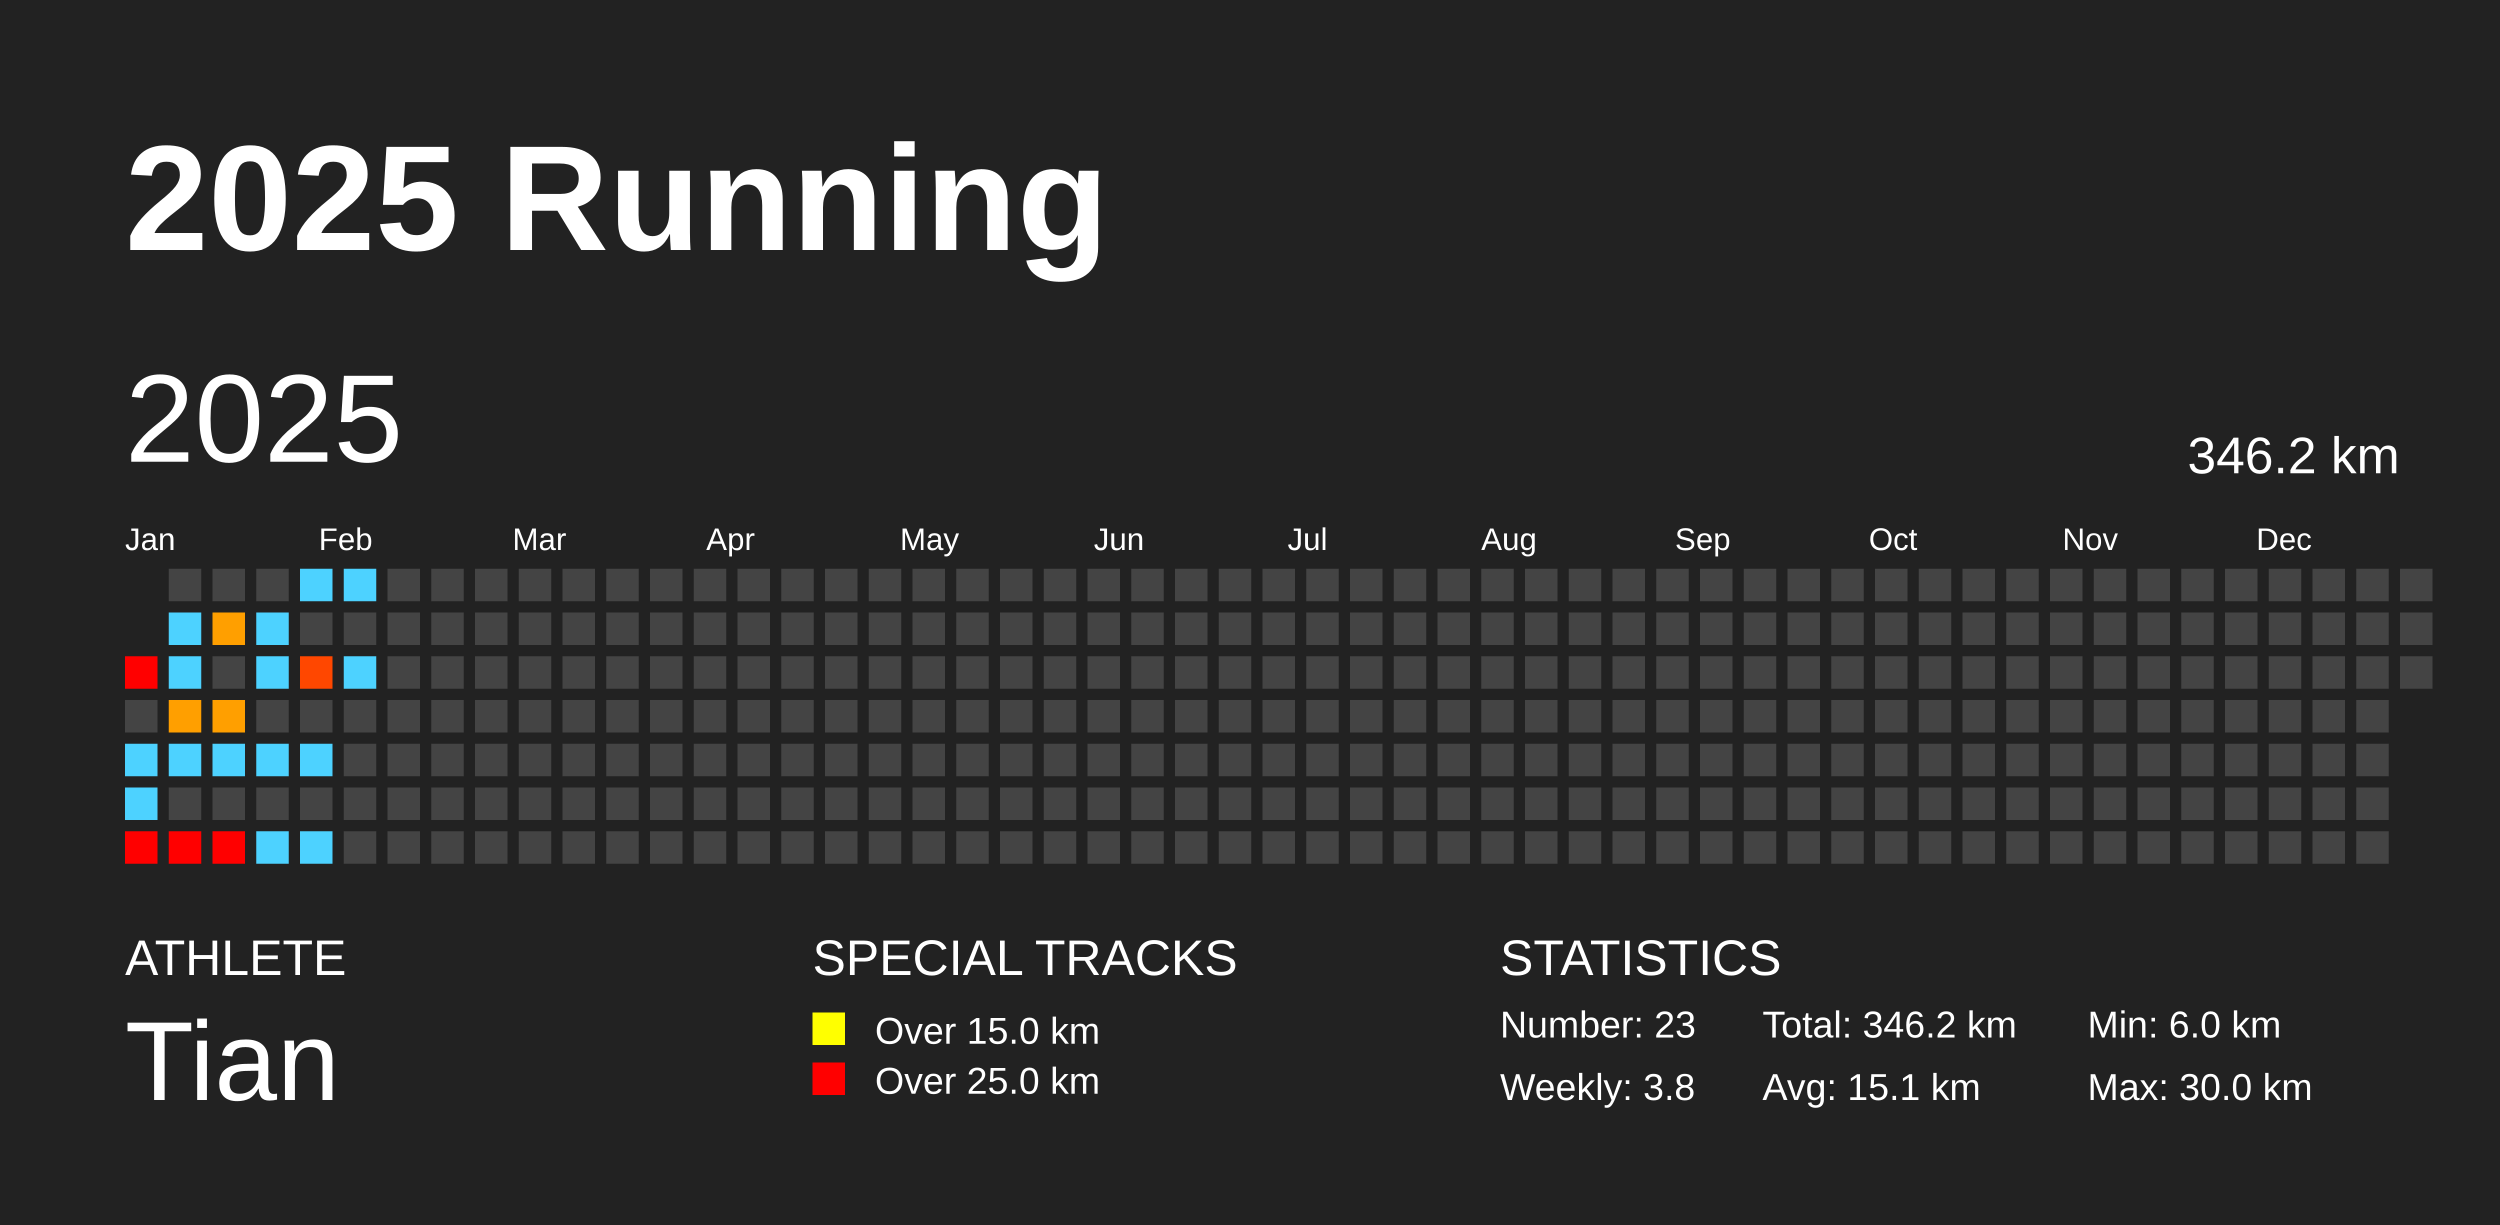
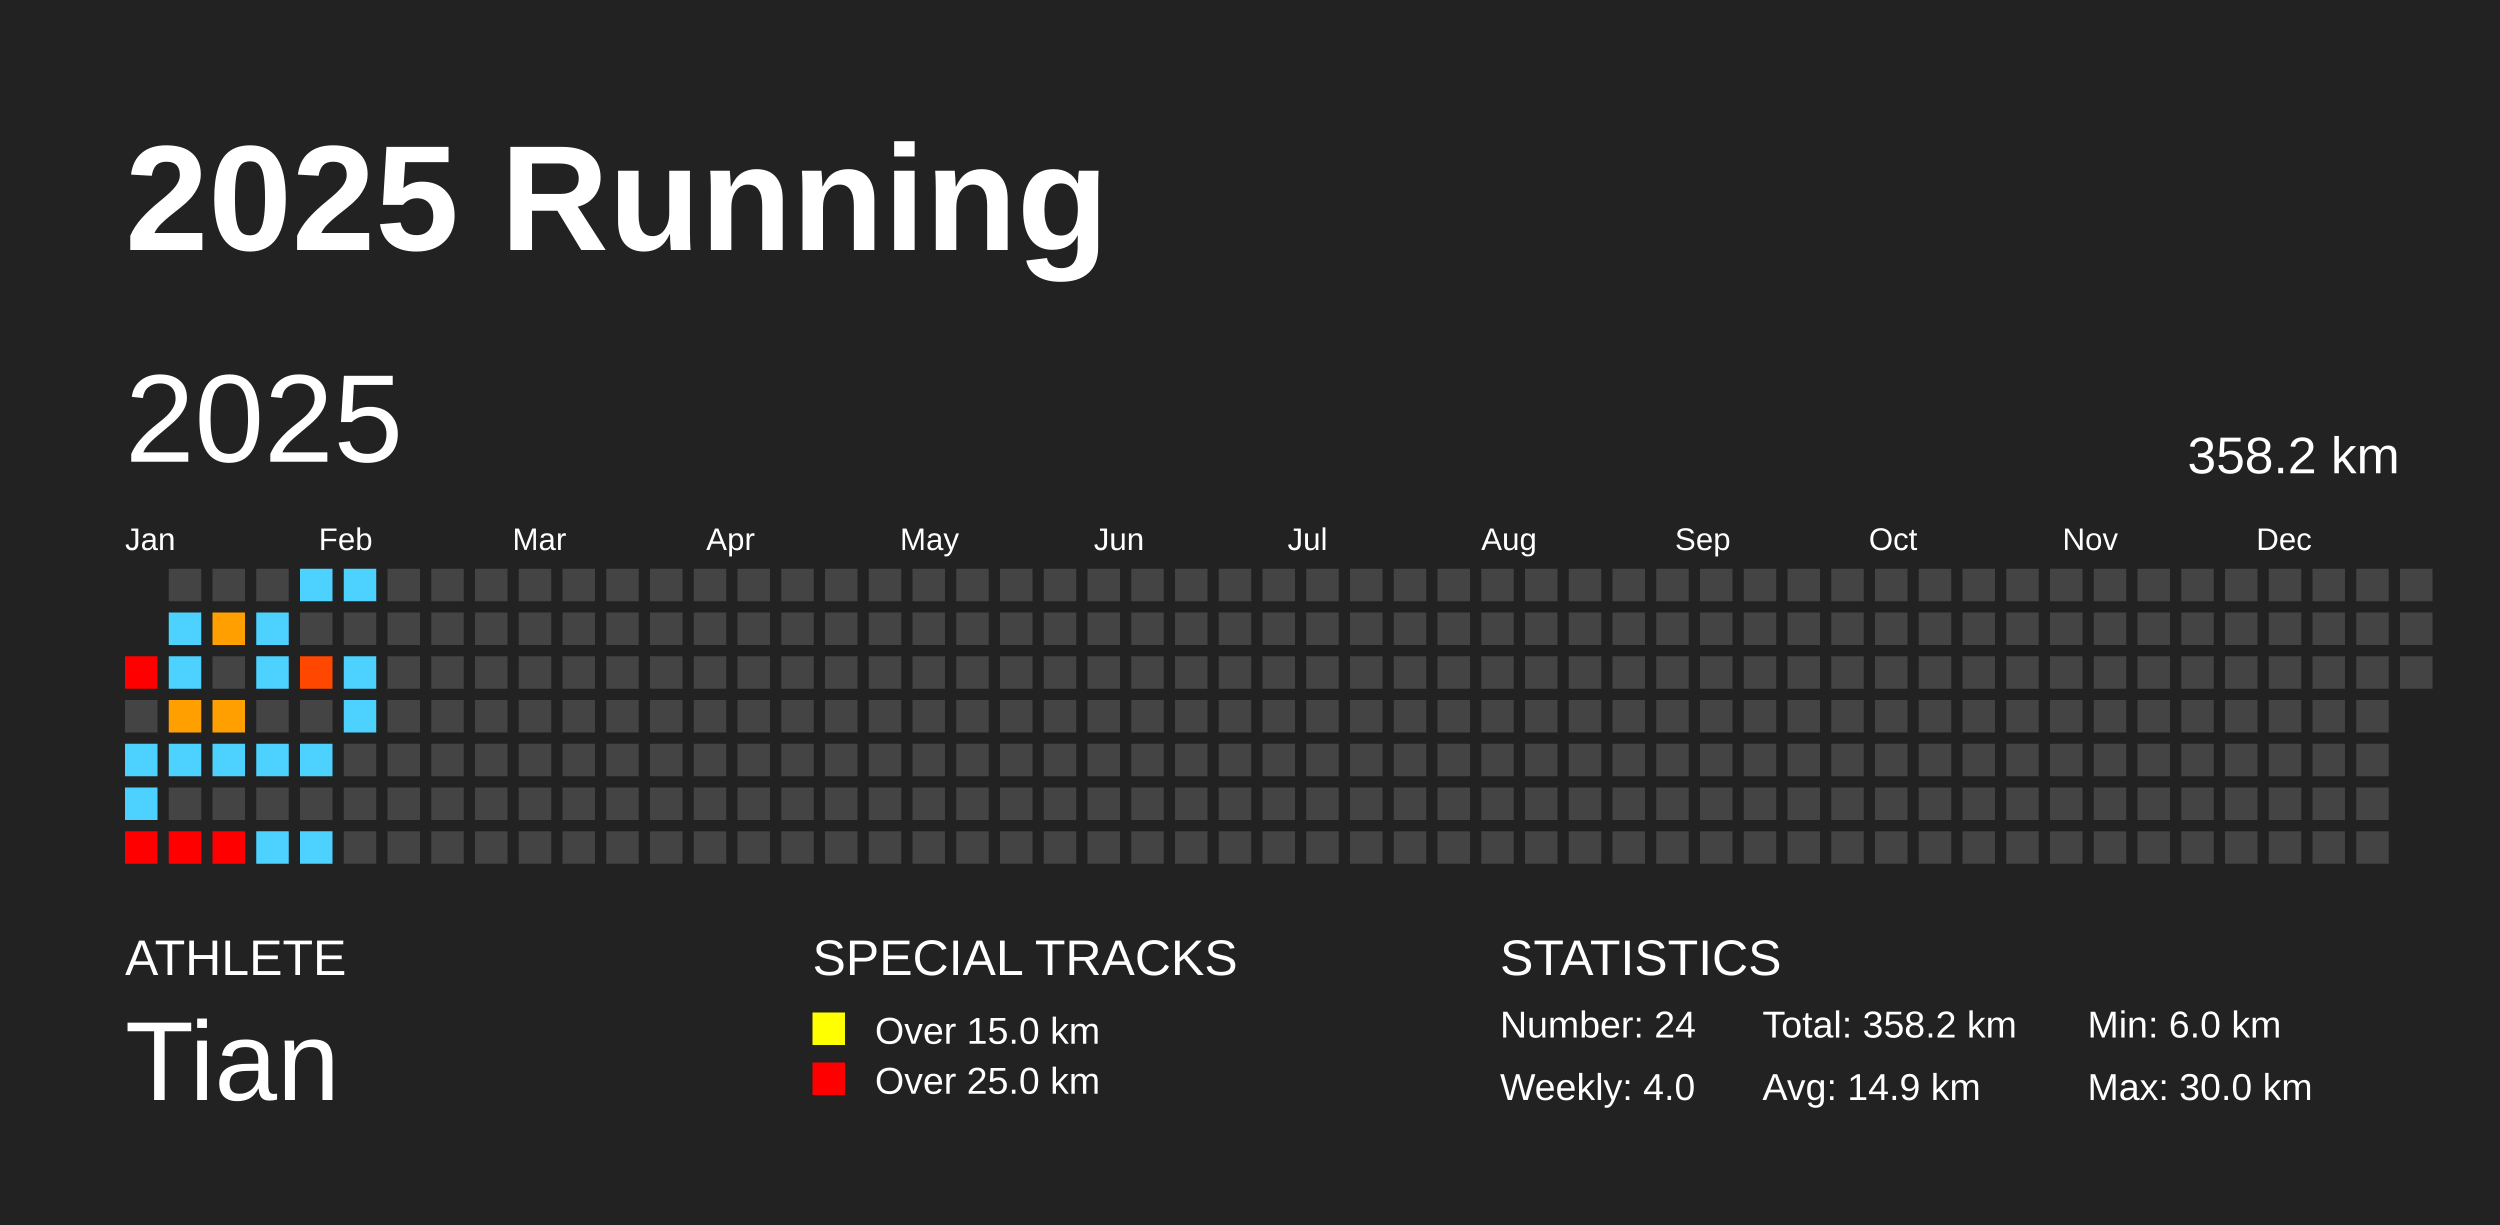
<svg xmlns="http://www.w3.org/2000/svg" baseProfile="full" height="98mm" version="1.1" viewBox="0,0,200,98" width="200mm">
  <defs />
  <rect fill="#222222" height="98" width="200" x="0" y="0" />
  <text fill="#FFFFFF" style="font-size:12px; font-family:Arial; font-weight:bold;" x="10" y="20">2025 Running</text>
  <text fill="#FFFFFF" style="font-size:4px; font-family:Arial" x="10" y="78">ATHLETE</text>
  <text fill="#FFFFFF" style="font-size:9px; font-family:Arial" x="10" y="88">Tian</text>
  <text fill="#FFFFFF" style="font-size:4px; font-family:Arial" x="65" y="78">SPECIAL TRACKS</text>
  <rect fill="yellow" height="2.6" width="2.6" x="65" y="81" />
  <text fill="#FFFFFF" style="font-size:3px; font-family:Arial" x="70" y="83.5">Over 15.0 km</text>
  <rect fill="red" height="2.6" width="2.6" x="65" y="85" />
  <text fill="#FFFFFF" style="font-size:3px; font-family:Arial" x="70" y="87.5">Over 25.0 km</text>
  <text fill="#FFFFFF" style="font-size:4px; font-family:Arial" x="120" y="78">STATISTICS</text>
-   <text fill="#FFFFFF" style="font-size:3px; font-family:Arial" x="120" y="83">Number: 23</text>
-   <text fill="#FFFFFF" style="font-size:3px; font-family:Arial" x="120" y="88">Weekly: 3.8</text>
-   <text fill="#FFFFFF" style="font-size:3px; font-family:Arial" x="141" y="83">Total: 346.2 km</text>
-   <text fill="#FFFFFF" style="font-size:3px; font-family:Arial" x="141" y="88">Avg: 15.1 km</text>
+   <text fill="#FFFFFF" style="font-size:3px; font-family:Arial" x="120" y="83">Number: 24</text>
+   <text fill="#FFFFFF" style="font-size:3px; font-family:Arial" x="120" y="88">Weekly: 4.0</text>
+   <text fill="#FFFFFF" style="font-size:3px; font-family:Arial" x="141" y="83">Total: 358.2 km</text>
+   <text fill="#FFFFFF" style="font-size:3px; font-family:Arial" x="141" y="88">Avg: 14.9 km</text>
  <text fill="#FFFFFF" style="font-size:3px; font-family:Arial" x="167" y="83">Min: 6.0 km</text>
  <text fill="#FFFFFF" style="font-size:3px; font-family:Arial" x="167" y="88">Max: 30.0 km</text>
  <text dominant-baseline="hanging" fill="#FFFFFF" style="font-size:10.0px; font-family:Arial;" x="10" y="30">2025</text>
-   <text dominant-baseline="hanging" fill="#FFFFFF" style="font-size:4.125px; font-family:Arial;" x="175" y="35">346.2 km</text>
+   <text dominant-baseline="hanging" fill="#FFFFFF" style="font-size:4.125px; font-family:Arial;" x="175" y="35">358.2 km</text>
  <text fill="#FFFFFF" style="font-size:2.5px; font-family:Arial" x="10.0" y="44">Jan</text>
  <text fill="#FFFFFF" style="font-size:2.5px; font-family:Arial" x="25.5" y="44">Feb</text>
  <text fill="#FFFFFF" style="font-size:2.5px; font-family:Arial" x="41.0" y="44">Mar</text>
  <text fill="#FFFFFF" style="font-size:2.5px; font-family:Arial" x="56.5" y="44">Apr</text>
  <text fill="#FFFFFF" style="font-size:2.5px; font-family:Arial" x="72.0" y="44">May</text>
  <text fill="#FFFFFF" style="font-size:2.5px; font-family:Arial" x="87.5" y="44">Jun</text>
  <text fill="#FFFFFF" style="font-size:2.5px; font-family:Arial" x="103.0" y="44">Jul</text>
  <text fill="#FFFFFF" style="font-size:2.5px; font-family:Arial" x="118.5" y="44">Aug</text>
  <text fill="#FFFFFF" style="font-size:2.5px; font-family:Arial" x="134.0" y="44">Sep</text>
  <text fill="#FFFFFF" style="font-size:2.5px; font-family:Arial" x="149.5" y="44">Oct</text>
  <text fill="#FFFFFF" style="font-size:2.5px; font-family:Arial" x="165.0" y="44">Nov</text>
  <text fill="#FFFFFF" style="font-size:2.5px; font-family:Arial" x="180.5" y="44">Dec</text>
  <rect fill="red" height="2.6" width="2.6" x="10.0" y="52.5" />
  <rect fill="#444444" height="2.6" width="2.6" x="10.0" y="56.0" />
  <rect fill="#4dd2ff" height="2.6" width="2.6" x="10.0" y="59.5" />
  <rect fill="#4dd2ff" height="2.6" width="2.6" x="10.0" y="63.0" />
  <rect fill="red" height="2.6" width="2.6" x="10.0" y="66.5" />
  <rect fill="#444444" height="2.6" width="2.6" x="13.5" y="45.5" />
  <rect fill="#4dd2ff" height="2.6" width="2.6" x="13.5" y="49.0" />
  <rect fill="#4dd2ff" height="2.6" width="2.6" x="13.5" y="52.5" />
  <rect fill="#ff9f00" height="2.6" width="2.6" x="13.5" y="56.0" />
  <rect fill="#4dd2ff" height="2.6" width="2.6" x="13.5" y="59.5" />
  <rect fill="#444444" height="2.6" width="2.6" x="13.5" y="63.0" />
  <rect fill="red" height="2.6" width="2.6" x="13.5" y="66.5" />
  <rect fill="#444444" height="2.6" width="2.6" x="17.0" y="45.5" />
  <rect fill="#ff9f00" height="2.6" width="2.6" x="17.0" y="49.0" />
  <rect fill="#444444" height="2.6" width="2.6" x="17.0" y="52.5" />
  <rect fill="#ff9f00" height="2.6" width="2.6" x="17.0" y="56.0" />
  <rect fill="#4dd2ff" height="2.6" width="2.6" x="17.0" y="59.5" />
  <rect fill="#444444" height="2.6" width="2.6" x="17.0" y="63.0" />
  <rect fill="red" height="2.6" width="2.6" x="17.0" y="66.5" />
  <rect fill="#444444" height="2.6" width="2.6" x="20.5" y="45.5" />
  <rect fill="#4dd2ff" height="2.6" width="2.6" x="20.5" y="49.0" />
  <rect fill="#4dd2ff" height="2.6" width="2.6" x="20.5" y="52.5" />
  <rect fill="#444444" height="2.6" width="2.6" x="20.5" y="56.0" />
  <rect fill="#4dd2ff" height="2.6" width="2.6" x="20.5" y="59.5" />
  <rect fill="#444444" height="2.6" width="2.6" x="20.5" y="63.0" />
  <rect fill="#4dd2ff" height="2.6" width="2.6" x="20.5" y="66.5" />
  <rect fill="#4dd2ff" height="2.6" width="2.6" x="24.0" y="45.5" />
  <rect fill="#444444" height="2.6" width="2.6" x="24.0" y="49.0" />
  <rect fill="#ff4700" height="2.6" width="2.6" x="24.0" y="52.5" />
  <rect fill="#444444" height="2.6" width="2.6" x="24.0" y="56.0" />
  <rect fill="#4dd2ff" height="2.6" width="2.6" x="24.0" y="59.5" />
  <rect fill="#444444" height="2.6" width="2.6" x="24.0" y="63.0" />
  <rect fill="#4dd2ff" height="2.6" width="2.6" x="24.0" y="66.5" />
  <rect fill="#4dd2ff" height="2.6" width="2.6" x="27.5" y="45.5" />
  <rect fill="#444444" height="2.6" width="2.6" x="27.5" y="49.0" />
  <rect fill="#4dd2ff" height="2.6" width="2.6" x="27.5" y="52.5" />
-   <rect fill="#444444" height="2.6" width="2.6" x="27.5" y="56.0" />
+   <rect fill="#4dd2ff" height="2.6" width="2.6" x="27.5" y="56.0" />
  <rect fill="#444444" height="2.6" width="2.6" x="27.5" y="59.5" />
  <rect fill="#444444" height="2.6" width="2.6" x="27.5" y="63.0" />
  <rect fill="#444444" height="2.6" width="2.6" x="27.5" y="66.5" />
  <rect fill="#444444" height="2.6" width="2.6" x="31.0" y="45.5" />
  <rect fill="#444444" height="2.6" width="2.6" x="31.0" y="49.0" />
  <rect fill="#444444" height="2.6" width="2.6" x="31.0" y="52.5" />
  <rect fill="#444444" height="2.6" width="2.6" x="31.0" y="56.0" />
  <rect fill="#444444" height="2.6" width="2.6" x="31.0" y="59.5" />
  <rect fill="#444444" height="2.6" width="2.6" x="31.0" y="63.0" />
  <rect fill="#444444" height="2.6" width="2.6" x="31.0" y="66.5" />
  <rect fill="#444444" height="2.6" width="2.6" x="34.5" y="45.5" />
  <rect fill="#444444" height="2.6" width="2.6" x="34.5" y="49.0" />
  <rect fill="#444444" height="2.6" width="2.6" x="34.5" y="52.5" />
  <rect fill="#444444" height="2.6" width="2.6" x="34.5" y="56.0" />
  <rect fill="#444444" height="2.6" width="2.6" x="34.5" y="59.5" />
  <rect fill="#444444" height="2.6" width="2.6" x="34.5" y="63.0" />
  <rect fill="#444444" height="2.6" width="2.6" x="34.5" y="66.5" />
  <rect fill="#444444" height="2.6" width="2.6" x="38.0" y="45.5" />
  <rect fill="#444444" height="2.6" width="2.6" x="38.0" y="49.0" />
  <rect fill="#444444" height="2.6" width="2.6" x="38.0" y="52.5" />
  <rect fill="#444444" height="2.6" width="2.6" x="38.0" y="56.0" />
  <rect fill="#444444" height="2.6" width="2.6" x="38.0" y="59.5" />
  <rect fill="#444444" height="2.6" width="2.6" x="38.0" y="63.0" />
  <rect fill="#444444" height="2.6" width="2.6" x="38.0" y="66.5" />
  <rect fill="#444444" height="2.6" width="2.6" x="41.5" y="45.5" />
  <rect fill="#444444" height="2.6" width="2.6" x="41.5" y="49.0" />
  <rect fill="#444444" height="2.6" width="2.6" x="41.5" y="52.5" />
  <rect fill="#444444" height="2.6" width="2.6" x="41.5" y="56.0" />
  <rect fill="#444444" height="2.6" width="2.6" x="41.5" y="59.5" />
  <rect fill="#444444" height="2.6" width="2.6" x="41.5" y="63.0" />
  <rect fill="#444444" height="2.6" width="2.6" x="41.5" y="66.5" />
  <rect fill="#444444" height="2.6" width="2.6" x="45.0" y="45.5" />
  <rect fill="#444444" height="2.6" width="2.6" x="45.0" y="49.0" />
  <rect fill="#444444" height="2.6" width="2.6" x="45.0" y="52.5" />
  <rect fill="#444444" height="2.6" width="2.6" x="45.0" y="56.0" />
  <rect fill="#444444" height="2.6" width="2.6" x="45.0" y="59.5" />
  <rect fill="#444444" height="2.6" width="2.6" x="45.0" y="63.0" />
  <rect fill="#444444" height="2.6" width="2.6" x="45.0" y="66.5" />
  <rect fill="#444444" height="2.6" width="2.6" x="48.5" y="45.5" />
  <rect fill="#444444" height="2.6" width="2.6" x="48.5" y="49.0" />
  <rect fill="#444444" height="2.6" width="2.6" x="48.5" y="52.5" />
  <rect fill="#444444" height="2.6" width="2.6" x="48.5" y="56.0" />
  <rect fill="#444444" height="2.6" width="2.6" x="48.5" y="59.5" />
  <rect fill="#444444" height="2.6" width="2.6" x="48.5" y="63.0" />
  <rect fill="#444444" height="2.6" width="2.6" x="48.5" y="66.5" />
  <rect fill="#444444" height="2.6" width="2.6" x="52.0" y="45.5" />
  <rect fill="#444444" height="2.6" width="2.6" x="52.0" y="49.0" />
  <rect fill="#444444" height="2.6" width="2.6" x="52.0" y="52.5" />
  <rect fill="#444444" height="2.6" width="2.6" x="52.0" y="56.0" />
  <rect fill="#444444" height="2.6" width="2.6" x="52.0" y="59.5" />
  <rect fill="#444444" height="2.6" width="2.6" x="52.0" y="63.0" />
  <rect fill="#444444" height="2.6" width="2.6" x="52.0" y="66.5" />
  <rect fill="#444444" height="2.6" width="2.6" x="55.5" y="45.5" />
  <rect fill="#444444" height="2.6" width="2.6" x="55.5" y="49.0" />
  <rect fill="#444444" height="2.6" width="2.6" x="55.5" y="52.5" />
  <rect fill="#444444" height="2.6" width="2.6" x="55.5" y="56.0" />
  <rect fill="#444444" height="2.6" width="2.6" x="55.5" y="59.5" />
  <rect fill="#444444" height="2.6" width="2.6" x="55.5" y="63.0" />
  <rect fill="#444444" height="2.6" width="2.6" x="55.5" y="66.5" />
  <rect fill="#444444" height="2.6" width="2.6" x="59.0" y="45.5" />
  <rect fill="#444444" height="2.6" width="2.6" x="59.0" y="49.0" />
  <rect fill="#444444" height="2.6" width="2.6" x="59.0" y="52.5" />
  <rect fill="#444444" height="2.6" width="2.6" x="59.0" y="56.0" />
  <rect fill="#444444" height="2.6" width="2.6" x="59.0" y="59.5" />
  <rect fill="#444444" height="2.6" width="2.6" x="59.0" y="63.0" />
  <rect fill="#444444" height="2.6" width="2.6" x="59.0" y="66.5" />
  <rect fill="#444444" height="2.6" width="2.6" x="62.5" y="45.5" />
  <rect fill="#444444" height="2.6" width="2.6" x="62.5" y="49.0" />
  <rect fill="#444444" height="2.6" width="2.6" x="62.5" y="52.5" />
  <rect fill="#444444" height="2.6" width="2.6" x="62.5" y="56.0" />
  <rect fill="#444444" height="2.6" width="2.6" x="62.5" y="59.5" />
  <rect fill="#444444" height="2.6" width="2.6" x="62.5" y="63.0" />
  <rect fill="#444444" height="2.6" width="2.6" x="62.5" y="66.5" />
  <rect fill="#444444" height="2.6" width="2.6" x="66.0" y="45.5" />
  <rect fill="#444444" height="2.6" width="2.6" x="66.0" y="49.0" />
  <rect fill="#444444" height="2.6" width="2.6" x="66.0" y="52.5" />
  <rect fill="#444444" height="2.6" width="2.6" x="66.0" y="56.0" />
  <rect fill="#444444" height="2.6" width="2.6" x="66.0" y="59.5" />
  <rect fill="#444444" height="2.6" width="2.6" x="66.0" y="63.0" />
  <rect fill="#444444" height="2.6" width="2.6" x="66.0" y="66.5" />
  <rect fill="#444444" height="2.6" width="2.6" x="69.5" y="45.5" />
  <rect fill="#444444" height="2.6" width="2.6" x="69.5" y="49.0" />
  <rect fill="#444444" height="2.6" width="2.6" x="69.5" y="52.5" />
  <rect fill="#444444" height="2.6" width="2.6" x="69.5" y="56.0" />
  <rect fill="#444444" height="2.6" width="2.6" x="69.5" y="59.5" />
  <rect fill="#444444" height="2.6" width="2.6" x="69.5" y="63.0" />
  <rect fill="#444444" height="2.6" width="2.6" x="69.5" y="66.5" />
  <rect fill="#444444" height="2.6" width="2.6" x="73.0" y="45.5" />
  <rect fill="#444444" height="2.6" width="2.6" x="73.0" y="49.0" />
  <rect fill="#444444" height="2.6" width="2.6" x="73.0" y="52.5" />
  <rect fill="#444444" height="2.6" width="2.6" x="73.0" y="56.0" />
  <rect fill="#444444" height="2.6" width="2.6" x="73.0" y="59.5" />
  <rect fill="#444444" height="2.6" width="2.6" x="73.0" y="63.0" />
  <rect fill="#444444" height="2.6" width="2.6" x="73.0" y="66.5" />
  <rect fill="#444444" height="2.6" width="2.6" x="76.5" y="45.5" />
  <rect fill="#444444" height="2.6" width="2.6" x="76.5" y="49.0" />
  <rect fill="#444444" height="2.6" width="2.6" x="76.5" y="52.5" />
  <rect fill="#444444" height="2.6" width="2.6" x="76.5" y="56.0" />
  <rect fill="#444444" height="2.6" width="2.6" x="76.5" y="59.5" />
  <rect fill="#444444" height="2.6" width="2.6" x="76.5" y="63.0" />
  <rect fill="#444444" height="2.6" width="2.6" x="76.5" y="66.5" />
  <rect fill="#444444" height="2.6" width="2.6" x="80.0" y="45.5" />
  <rect fill="#444444" height="2.6" width="2.6" x="80.0" y="49.0" />
  <rect fill="#444444" height="2.6" width="2.6" x="80.0" y="52.5" />
  <rect fill="#444444" height="2.6" width="2.6" x="80.0" y="56.0" />
  <rect fill="#444444" height="2.6" width="2.6" x="80.0" y="59.5" />
  <rect fill="#444444" height="2.6" width="2.6" x="80.0" y="63.0" />
  <rect fill="#444444" height="2.6" width="2.6" x="80.0" y="66.5" />
  <rect fill="#444444" height="2.6" width="2.6" x="83.5" y="45.5" />
  <rect fill="#444444" height="2.6" width="2.6" x="83.5" y="49.0" />
  <rect fill="#444444" height="2.6" width="2.6" x="83.5" y="52.5" />
  <rect fill="#444444" height="2.6" width="2.6" x="83.5" y="56.0" />
  <rect fill="#444444" height="2.6" width="2.6" x="83.5" y="59.5" />
  <rect fill="#444444" height="2.6" width="2.6" x="83.5" y="63.0" />
  <rect fill="#444444" height="2.6" width="2.6" x="83.5" y="66.5" />
  <rect fill="#444444" height="2.6" width="2.6" x="87.0" y="45.5" />
  <rect fill="#444444" height="2.6" width="2.6" x="87.0" y="49.0" />
  <rect fill="#444444" height="2.6" width="2.6" x="87.0" y="52.5" />
  <rect fill="#444444" height="2.6" width="2.6" x="87.0" y="56.0" />
  <rect fill="#444444" height="2.6" width="2.6" x="87.0" y="59.5" />
  <rect fill="#444444" height="2.6" width="2.6" x="87.0" y="63.0" />
  <rect fill="#444444" height="2.6" width="2.6" x="87.0" y="66.5" />
  <rect fill="#444444" height="2.6" width="2.6" x="90.5" y="45.5" />
  <rect fill="#444444" height="2.6" width="2.6" x="90.5" y="49.0" />
  <rect fill="#444444" height="2.6" width="2.6" x="90.5" y="52.5" />
  <rect fill="#444444" height="2.6" width="2.6" x="90.5" y="56.0" />
  <rect fill="#444444" height="2.6" width="2.6" x="90.5" y="59.5" />
  <rect fill="#444444" height="2.6" width="2.6" x="90.5" y="63.0" />
  <rect fill="#444444" height="2.6" width="2.6" x="90.5" y="66.5" />
  <rect fill="#444444" height="2.6" width="2.6" x="94.0" y="45.5" />
  <rect fill="#444444" height="2.6" width="2.6" x="94.0" y="49.0" />
  <rect fill="#444444" height="2.6" width="2.6" x="94.0" y="52.5" />
  <rect fill="#444444" height="2.6" width="2.6" x="94.0" y="56.0" />
  <rect fill="#444444" height="2.6" width="2.6" x="94.0" y="59.5" />
  <rect fill="#444444" height="2.6" width="2.6" x="94.0" y="63.0" />
  <rect fill="#444444" height="2.6" width="2.6" x="94.0" y="66.5" />
  <rect fill="#444444" height="2.6" width="2.6" x="97.5" y="45.5" />
  <rect fill="#444444" height="2.6" width="2.6" x="97.5" y="49.0" />
  <rect fill="#444444" height="2.6" width="2.6" x="97.5" y="52.5" />
  <rect fill="#444444" height="2.6" width="2.6" x="97.5" y="56.0" />
  <rect fill="#444444" height="2.6" width="2.6" x="97.5" y="59.5" />
  <rect fill="#444444" height="2.6" width="2.6" x="97.5" y="63.0" />
  <rect fill="#444444" height="2.6" width="2.6" x="97.5" y="66.5" />
  <rect fill="#444444" height="2.6" width="2.6" x="101.0" y="45.5" />
  <rect fill="#444444" height="2.6" width="2.6" x="101.0" y="49.0" />
  <rect fill="#444444" height="2.6" width="2.6" x="101.0" y="52.5" />
  <rect fill="#444444" height="2.6" width="2.6" x="101.0" y="56.0" />
  <rect fill="#444444" height="2.6" width="2.6" x="101.0" y="59.5" />
  <rect fill="#444444" height="2.6" width="2.6" x="101.0" y="63.0" />
  <rect fill="#444444" height="2.6" width="2.6" x="101.0" y="66.5" />
  <rect fill="#444444" height="2.6" width="2.6" x="104.5" y="45.5" />
  <rect fill="#444444" height="2.6" width="2.6" x="104.5" y="49.0" />
  <rect fill="#444444" height="2.6" width="2.6" x="104.5" y="52.5" />
  <rect fill="#444444" height="2.6" width="2.6" x="104.5" y="56.0" />
  <rect fill="#444444" height="2.6" width="2.6" x="104.5" y="59.5" />
  <rect fill="#444444" height="2.6" width="2.6" x="104.5" y="63.0" />
  <rect fill="#444444" height="2.6" width="2.6" x="104.5" y="66.5" />
  <rect fill="#444444" height="2.6" width="2.6" x="108.0" y="45.5" />
  <rect fill="#444444" height="2.6" width="2.6" x="108.0" y="49.0" />
  <rect fill="#444444" height="2.6" width="2.6" x="108.0" y="52.5" />
  <rect fill="#444444" height="2.6" width="2.6" x="108.0" y="56.0" />
  <rect fill="#444444" height="2.6" width="2.6" x="108.0" y="59.5" />
  <rect fill="#444444" height="2.6" width="2.6" x="108.0" y="63.0" />
  <rect fill="#444444" height="2.6" width="2.6" x="108.0" y="66.5" />
  <rect fill="#444444" height="2.6" width="2.6" x="111.5" y="45.5" />
  <rect fill="#444444" height="2.6" width="2.6" x="111.5" y="49.0" />
  <rect fill="#444444" height="2.6" width="2.6" x="111.5" y="52.5" />
  <rect fill="#444444" height="2.6" width="2.6" x="111.5" y="56.0" />
  <rect fill="#444444" height="2.6" width="2.6" x="111.5" y="59.5" />
  <rect fill="#444444" height="2.6" width="2.6" x="111.5" y="63.0" />
  <rect fill="#444444" height="2.6" width="2.6" x="111.5" y="66.5" />
  <rect fill="#444444" height="2.6" width="2.6" x="115.0" y="45.5" />
  <rect fill="#444444" height="2.6" width="2.6" x="115.0" y="49.0" />
  <rect fill="#444444" height="2.6" width="2.6" x="115.0" y="52.5" />
  <rect fill="#444444" height="2.6" width="2.6" x="115.0" y="56.0" />
  <rect fill="#444444" height="2.6" width="2.6" x="115.0" y="59.5" />
  <rect fill="#444444" height="2.6" width="2.6" x="115.0" y="63.0" />
  <rect fill="#444444" height="2.6" width="2.6" x="115.0" y="66.5" />
  <rect fill="#444444" height="2.6" width="2.6" x="118.5" y="45.5" />
  <rect fill="#444444" height="2.6" width="2.6" x="118.5" y="49.0" />
  <rect fill="#444444" height="2.6" width="2.6" x="118.5" y="52.5" />
  <rect fill="#444444" height="2.6" width="2.6" x="118.5" y="56.0" />
  <rect fill="#444444" height="2.6" width="2.6" x="118.5" y="59.5" />
  <rect fill="#444444" height="2.6" width="2.6" x="118.5" y="63.0" />
  <rect fill="#444444" height="2.6" width="2.6" x="118.5" y="66.5" />
  <rect fill="#444444" height="2.6" width="2.6" x="122.0" y="45.5" />
  <rect fill="#444444" height="2.6" width="2.6" x="122.0" y="49.0" />
  <rect fill="#444444" height="2.6" width="2.6" x="122.0" y="52.5" />
  <rect fill="#444444" height="2.6" width="2.6" x="122.0" y="56.0" />
  <rect fill="#444444" height="2.6" width="2.6" x="122.0" y="59.5" />
  <rect fill="#444444" height="2.6" width="2.6" x="122.0" y="63.0" />
  <rect fill="#444444" height="2.6" width="2.6" x="122.0" y="66.5" />
  <rect fill="#444444" height="2.6" width="2.6" x="125.5" y="45.5" />
  <rect fill="#444444" height="2.6" width="2.6" x="125.5" y="49.0" />
  <rect fill="#444444" height="2.6" width="2.6" x="125.5" y="52.5" />
  <rect fill="#444444" height="2.6" width="2.6" x="125.5" y="56.0" />
  <rect fill="#444444" height="2.6" width="2.6" x="125.5" y="59.5" />
  <rect fill="#444444" height="2.6" width="2.6" x="125.5" y="63.0" />
  <rect fill="#444444" height="2.6" width="2.6" x="125.5" y="66.5" />
  <rect fill="#444444" height="2.6" width="2.6" x="129.0" y="45.5" />
  <rect fill="#444444" height="2.6" width="2.6" x="129.0" y="49.0" />
  <rect fill="#444444" height="2.6" width="2.6" x="129.0" y="52.5" />
  <rect fill="#444444" height="2.6" width="2.6" x="129.0" y="56.0" />
  <rect fill="#444444" height="2.6" width="2.6" x="129.0" y="59.5" />
  <rect fill="#444444" height="2.6" width="2.6" x="129.0" y="63.0" />
  <rect fill="#444444" height="2.6" width="2.6" x="129.0" y="66.5" />
  <rect fill="#444444" height="2.6" width="2.6" x="132.5" y="45.5" />
  <rect fill="#444444" height="2.6" width="2.6" x="132.5" y="49.0" />
  <rect fill="#444444" height="2.6" width="2.6" x="132.5" y="52.5" />
  <rect fill="#444444" height="2.6" width="2.6" x="132.5" y="56.0" />
  <rect fill="#444444" height="2.6" width="2.6" x="132.5" y="59.5" />
  <rect fill="#444444" height="2.6" width="2.6" x="132.5" y="63.0" />
  <rect fill="#444444" height="2.6" width="2.6" x="132.5" y="66.5" />
  <rect fill="#444444" height="2.6" width="2.6" x="136.0" y="45.5" />
  <rect fill="#444444" height="2.6" width="2.6" x="136.0" y="49.0" />
  <rect fill="#444444" height="2.6" width="2.6" x="136.0" y="52.5" />
  <rect fill="#444444" height="2.6" width="2.6" x="136.0" y="56.0" />
  <rect fill="#444444" height="2.6" width="2.6" x="136.0" y="59.5" />
  <rect fill="#444444" height="2.6" width="2.6" x="136.0" y="63.0" />
  <rect fill="#444444" height="2.6" width="2.6" x="136.0" y="66.5" />
  <rect fill="#444444" height="2.6" width="2.6" x="139.5" y="45.5" />
  <rect fill="#444444" height="2.6" width="2.6" x="139.5" y="49.0" />
  <rect fill="#444444" height="2.6" width="2.6" x="139.5" y="52.5" />
  <rect fill="#444444" height="2.6" width="2.6" x="139.5" y="56.0" />
  <rect fill="#444444" height="2.6" width="2.6" x="139.5" y="59.5" />
  <rect fill="#444444" height="2.6" width="2.6" x="139.5" y="63.0" />
  <rect fill="#444444" height="2.6" width="2.6" x="139.5" y="66.5" />
  <rect fill="#444444" height="2.6" width="2.6" x="143.0" y="45.5" />
  <rect fill="#444444" height="2.6" width="2.6" x="143.0" y="49.0" />
  <rect fill="#444444" height="2.6" width="2.6" x="143.0" y="52.5" />
  <rect fill="#444444" height="2.6" width="2.6" x="143.0" y="56.0" />
  <rect fill="#444444" height="2.6" width="2.6" x="143.0" y="59.5" />
  <rect fill="#444444" height="2.6" width="2.6" x="143.0" y="63.0" />
  <rect fill="#444444" height="2.6" width="2.6" x="143.0" y="66.5" />
  <rect fill="#444444" height="2.6" width="2.6" x="146.5" y="45.5" />
  <rect fill="#444444" height="2.6" width="2.6" x="146.5" y="49.0" />
  <rect fill="#444444" height="2.6" width="2.6" x="146.5" y="52.5" />
  <rect fill="#444444" height="2.6" width="2.6" x="146.5" y="56.0" />
  <rect fill="#444444" height="2.6" width="2.6" x="146.5" y="59.5" />
  <rect fill="#444444" height="2.6" width="2.6" x="146.5" y="63.0" />
  <rect fill="#444444" height="2.6" width="2.6" x="146.5" y="66.5" />
  <rect fill="#444444" height="2.6" width="2.6" x="150.0" y="45.5" />
  <rect fill="#444444" height="2.6" width="2.6" x="150.0" y="49.0" />
  <rect fill="#444444" height="2.6" width="2.6" x="150.0" y="52.5" />
  <rect fill="#444444" height="2.6" width="2.6" x="150.0" y="56.0" />
  <rect fill="#444444" height="2.6" width="2.6" x="150.0" y="59.5" />
  <rect fill="#444444" height="2.6" width="2.6" x="150.0" y="63.0" />
  <rect fill="#444444" height="2.6" width="2.6" x="150.0" y="66.5" />
  <rect fill="#444444" height="2.6" width="2.6" x="153.5" y="45.5" />
  <rect fill="#444444" height="2.6" width="2.6" x="153.5" y="49.0" />
  <rect fill="#444444" height="2.6" width="2.6" x="153.5" y="52.5" />
  <rect fill="#444444" height="2.6" width="2.6" x="153.5" y="56.0" />
  <rect fill="#444444" height="2.6" width="2.6" x="153.5" y="59.5" />
  <rect fill="#444444" height="2.6" width="2.6" x="153.5" y="63.0" />
  <rect fill="#444444" height="2.6" width="2.6" x="153.5" y="66.5" />
  <rect fill="#444444" height="2.6" width="2.6" x="157.0" y="45.5" />
  <rect fill="#444444" height="2.6" width="2.6" x="157.0" y="49.0" />
  <rect fill="#444444" height="2.6" width="2.6" x="157.0" y="52.5" />
  <rect fill="#444444" height="2.6" width="2.6" x="157.0" y="56.0" />
  <rect fill="#444444" height="2.6" width="2.6" x="157.0" y="59.5" />
  <rect fill="#444444" height="2.6" width="2.6" x="157.0" y="63.0" />
  <rect fill="#444444" height="2.6" width="2.6" x="157.0" y="66.5" />
  <rect fill="#444444" height="2.6" width="2.6" x="160.5" y="45.5" />
  <rect fill="#444444" height="2.6" width="2.6" x="160.5" y="49.0" />
  <rect fill="#444444" height="2.6" width="2.6" x="160.5" y="52.5" />
  <rect fill="#444444" height="2.6" width="2.6" x="160.5" y="56.0" />
  <rect fill="#444444" height="2.6" width="2.6" x="160.5" y="59.5" />
  <rect fill="#444444" height="2.6" width="2.6" x="160.5" y="63.0" />
  <rect fill="#444444" height="2.6" width="2.6" x="160.5" y="66.5" />
  <rect fill="#444444" height="2.6" width="2.6" x="164.0" y="45.5" />
  <rect fill="#444444" height="2.6" width="2.6" x="164.0" y="49.0" />
  <rect fill="#444444" height="2.6" width="2.6" x="164.0" y="52.5" />
  <rect fill="#444444" height="2.6" width="2.6" x="164.0" y="56.0" />
  <rect fill="#444444" height="2.6" width="2.6" x="164.0" y="59.5" />
  <rect fill="#444444" height="2.6" width="2.6" x="164.0" y="63.0" />
  <rect fill="#444444" height="2.6" width="2.6" x="164.0" y="66.5" />
  <rect fill="#444444" height="2.6" width="2.6" x="167.5" y="45.5" />
  <rect fill="#444444" height="2.6" width="2.6" x="167.5" y="49.0" />
  <rect fill="#444444" height="2.6" width="2.6" x="167.5" y="52.5" />
  <rect fill="#444444" height="2.6" width="2.6" x="167.5" y="56.0" />
  <rect fill="#444444" height="2.6" width="2.6" x="167.5" y="59.5" />
  <rect fill="#444444" height="2.6" width="2.6" x="167.5" y="63.0" />
  <rect fill="#444444" height="2.6" width="2.6" x="167.5" y="66.5" />
  <rect fill="#444444" height="2.6" width="2.6" x="171.0" y="45.5" />
  <rect fill="#444444" height="2.6" width="2.6" x="171.0" y="49.0" />
  <rect fill="#444444" height="2.6" width="2.6" x="171.0" y="52.5" />
  <rect fill="#444444" height="2.6" width="2.6" x="171.0" y="56.0" />
  <rect fill="#444444" height="2.6" width="2.6" x="171.0" y="59.5" />
  <rect fill="#444444" height="2.6" width="2.6" x="171.0" y="63.0" />
  <rect fill="#444444" height="2.6" width="2.6" x="171.0" y="66.5" />
  <rect fill="#444444" height="2.6" width="2.6" x="174.5" y="45.5" />
  <rect fill="#444444" height="2.6" width="2.6" x="174.5" y="49.0" />
  <rect fill="#444444" height="2.6" width="2.6" x="174.5" y="52.5" />
  <rect fill="#444444" height="2.6" width="2.6" x="174.5" y="56.0" />
  <rect fill="#444444" height="2.6" width="2.6" x="174.5" y="59.5" />
  <rect fill="#444444" height="2.6" width="2.6" x="174.5" y="63.0" />
  <rect fill="#444444" height="2.6" width="2.6" x="174.5" y="66.5" />
  <rect fill="#444444" height="2.6" width="2.6" x="178.0" y="45.5" />
  <rect fill="#444444" height="2.6" width="2.6" x="178.0" y="49.0" />
  <rect fill="#444444" height="2.6" width="2.6" x="178.0" y="52.5" />
  <rect fill="#444444" height="2.6" width="2.6" x="178.0" y="56.0" />
  <rect fill="#444444" height="2.6" width="2.6" x="178.0" y="59.5" />
  <rect fill="#444444" height="2.6" width="2.6" x="178.0" y="63.0" />
  <rect fill="#444444" height="2.6" width="2.6" x="178.0" y="66.5" />
  <rect fill="#444444" height="2.6" width="2.6" x="181.5" y="45.5" />
  <rect fill="#444444" height="2.6" width="2.6" x="181.5" y="49.0" />
  <rect fill="#444444" height="2.6" width="2.6" x="181.5" y="52.5" />
  <rect fill="#444444" height="2.6" width="2.6" x="181.5" y="56.0" />
  <rect fill="#444444" height="2.6" width="2.6" x="181.5" y="59.5" />
  <rect fill="#444444" height="2.6" width="2.6" x="181.5" y="63.0" />
  <rect fill="#444444" height="2.6" width="2.6" x="181.5" y="66.5" />
  <rect fill="#444444" height="2.6" width="2.6" x="185.0" y="45.5" />
  <rect fill="#444444" height="2.6" width="2.6" x="185.0" y="49.0" />
  <rect fill="#444444" height="2.6" width="2.6" x="185.0" y="52.5" />
  <rect fill="#444444" height="2.6" width="2.6" x="185.0" y="56.0" />
  <rect fill="#444444" height="2.6" width="2.6" x="185.0" y="59.5" />
  <rect fill="#444444" height="2.6" width="2.6" x="185.0" y="63.0" />
  <rect fill="#444444" height="2.6" width="2.6" x="185.0" y="66.5" />
  <rect fill="#444444" height="2.6" width="2.6" x="188.5" y="45.5" />
  <rect fill="#444444" height="2.6" width="2.6" x="188.5" y="49.0" />
  <rect fill="#444444" height="2.6" width="2.6" x="188.5" y="52.5" />
  <rect fill="#444444" height="2.6" width="2.6" x="188.5" y="56.0" />
  <rect fill="#444444" height="2.6" width="2.6" x="188.5" y="59.5" />
  <rect fill="#444444" height="2.6" width="2.6" x="188.5" y="63.0" />
  <rect fill="#444444" height="2.6" width="2.6" x="188.5" y="66.5" />
  <rect fill="#444444" height="2.6" width="2.6" x="192.0" y="45.5" />
  <rect fill="#444444" height="2.6" width="2.6" x="192.0" y="49.0" />
  <rect fill="#444444" height="2.6" width="2.6" x="192.0" y="52.5" />
</svg>
